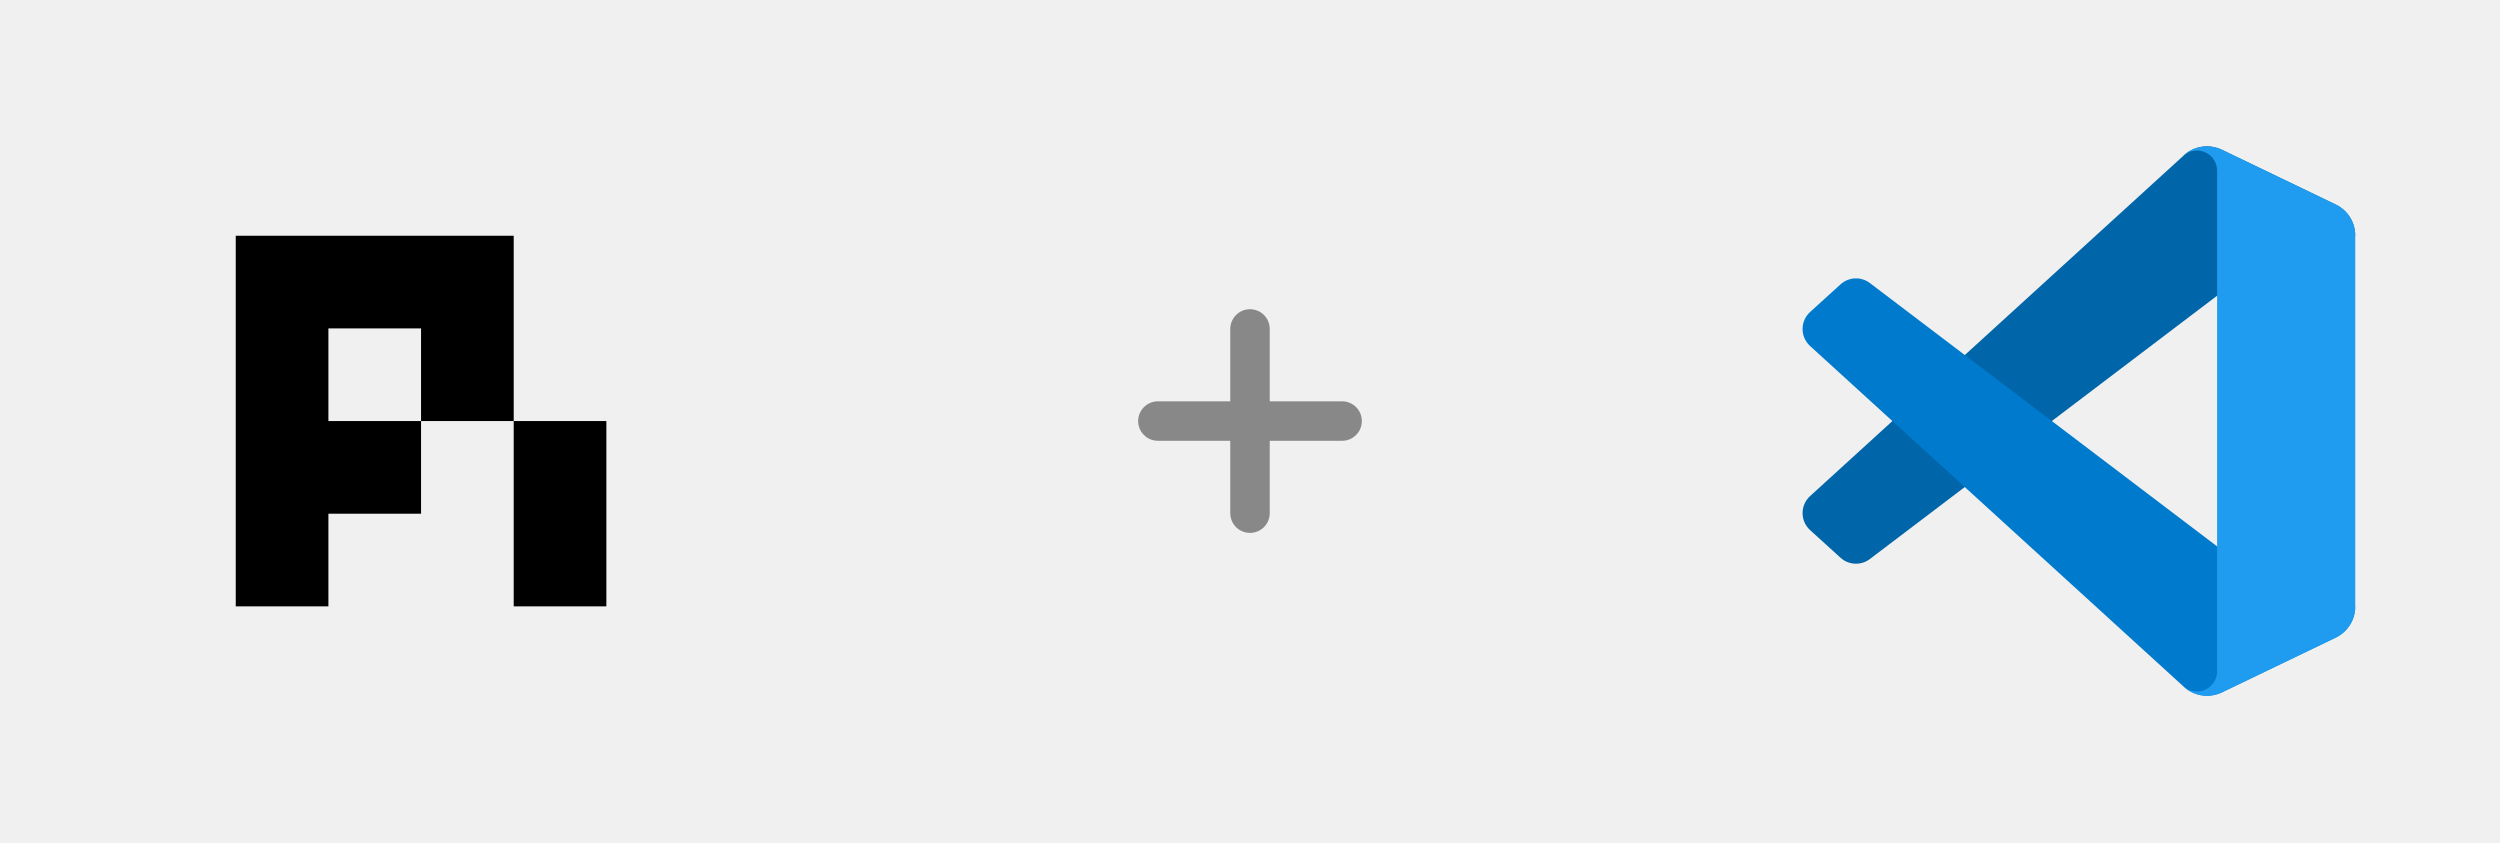
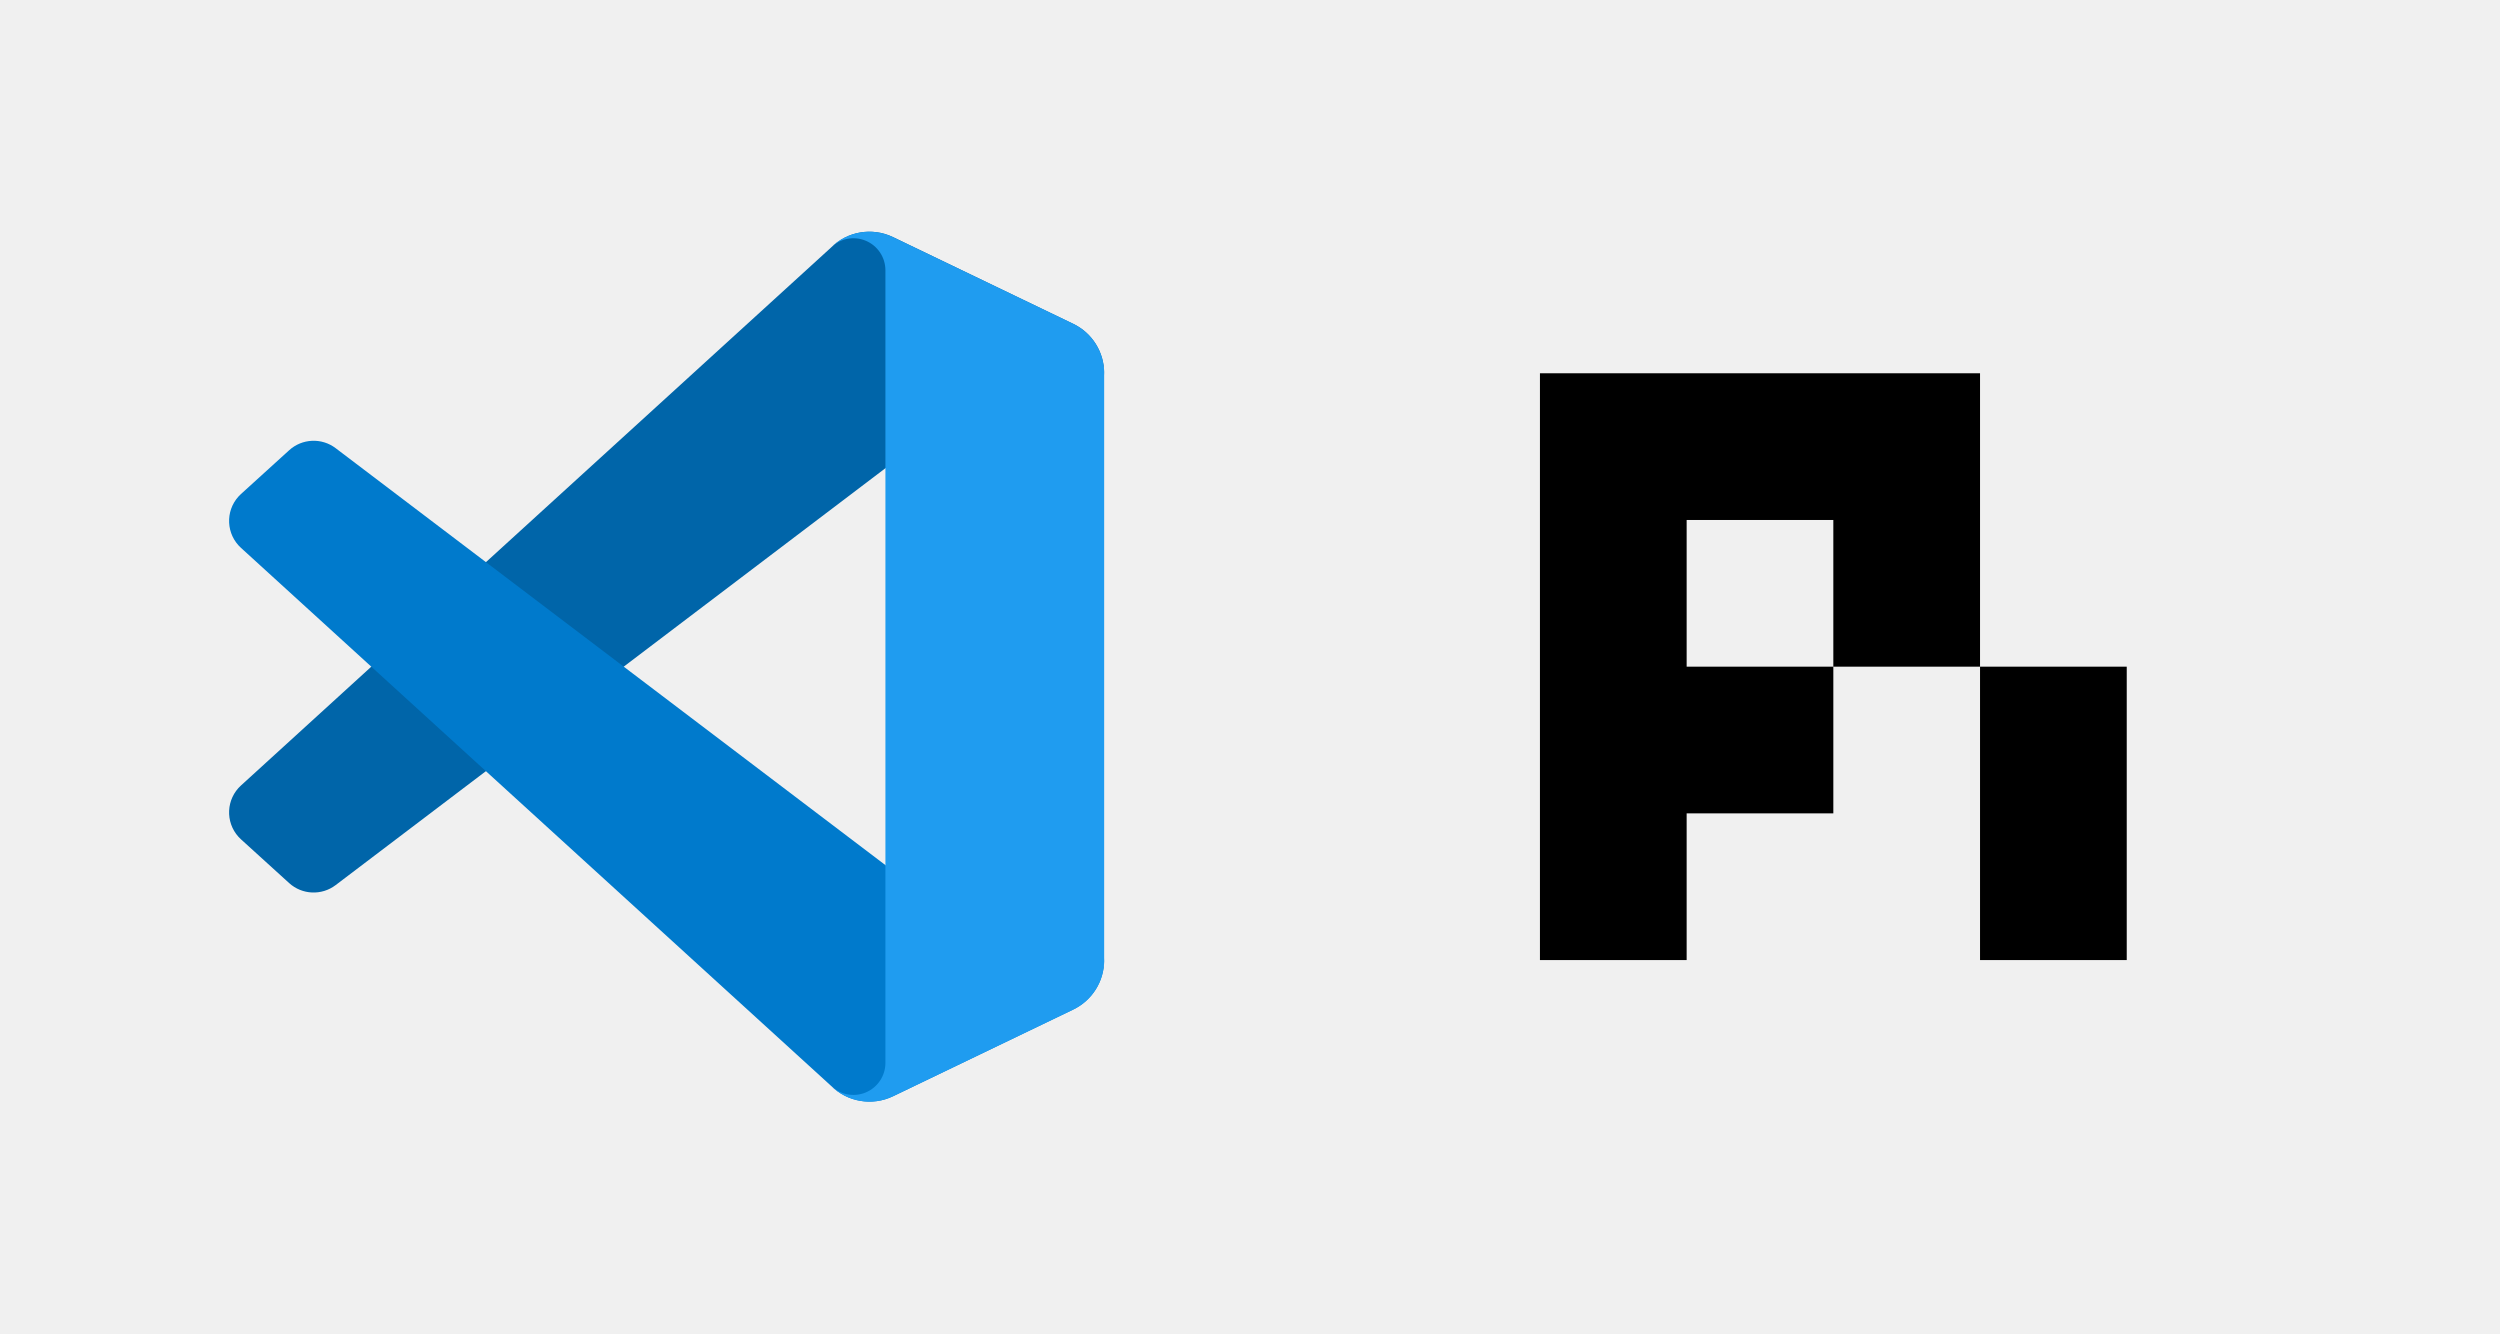
- <svg xmlns="http://www.w3.org/2000/svg" viewBox="0 0 380 128" role="img" aria-label="pi + VSCode">
+ <svg xmlns="http://www.w3.org/2000/svg" viewBox="0 0 240 128" role="img" aria-label="VSCode + pi">
  <style>
    .logo-mark { fill: #000; }
-     .link { stroke: #888; }
    @media (prefers-color-scheme: dark) {
      .logo-mark { fill: #fff; }
-       .link { stroke: #aaa; }
    }
  </style>
-   <g transform="translate(16,16) scale(0.12)">
-     <path class="logo-mark" fill-rule="evenodd" d="       M165.29 165.29 H517.36 V400 H400 V517.36 H282.65 V634.72 H165.29 Z       M282.65 282.65 V400 H400 V282.65 Z" />
-     <path class="logo-mark" d="M517.36 400 H634.72 V634.72 H517.36 Z" />
-   </g>
-   <g transform="translate(190,64)" stroke-width="6" stroke-linecap="round">
-     <line class="link" x1="-14" y1="0" x2="14" y2="0" />
-     <line class="link" x1="0" y1="-14" x2="0" y2="14" />
-   </g>
-   <g transform="translate(268,16) scale(3)">
+   <g transform="translate(16,16) scale(3)">
    <path d="M29.01,5.03,23.244,2.254a1.742,1.742,0,0,0-1.989.338L2.38,19.8A1.166,1.166,0,0,0,2.3,21.447c.025.027.05.053.077.077l1.541,1.4a1.165,1.165,0,0,0,1.489.066L28.142,5.75A1.158,1.158,0,0,1,30,6.672V6.605A1.748,1.748,0,0,0,29.01,5.03Z" style="fill:#0065a9" />
    <path d="M29.01,26.97l-5.766,2.777a1.745,1.745,0,0,1-1.989-.338L2.38,12.2A1.166,1.166,0,0,1,2.3,10.553c.025-.027.05-.053.077-.077l1.541-1.4A1.165,1.165,0,0,1,5.41,9.01L28.142,26.25A1.158,1.158,0,0,0,30,25.328V25.4A1.749,1.749,0,0,1,29.01,26.97Z" style="fill:#007acc" />
    <path d="M23.244,29.747a1.745,1.745,0,0,1-1.989-.338A1.025,1.025,0,0,0,23,28.684V3.316a1.024,1.024,0,0,0-1.749-.724,1.744,1.744,0,0,1,1.989-.339l5.765,2.772A1.748,1.748,0,0,1,30,6.6V25.4a1.748,1.748,0,0,1-.991,1.576Z" style="fill:#1f9cf0" />
  </g>
+   <g transform="translate(128,16) scale(0.12)">
+     <path class="logo-mark" fill-rule="evenodd" d="       M165.29 165.29 H517.36 V400 H400 V517.36 H282.65 V634.72 H165.29 Z       M282.65 282.65 V400 H400 V282.65 Z" />
+     <path class="logo-mark" d="M517.36 400 H634.72 V634.72 H517.36 Z" />
+   </g>
</svg>
